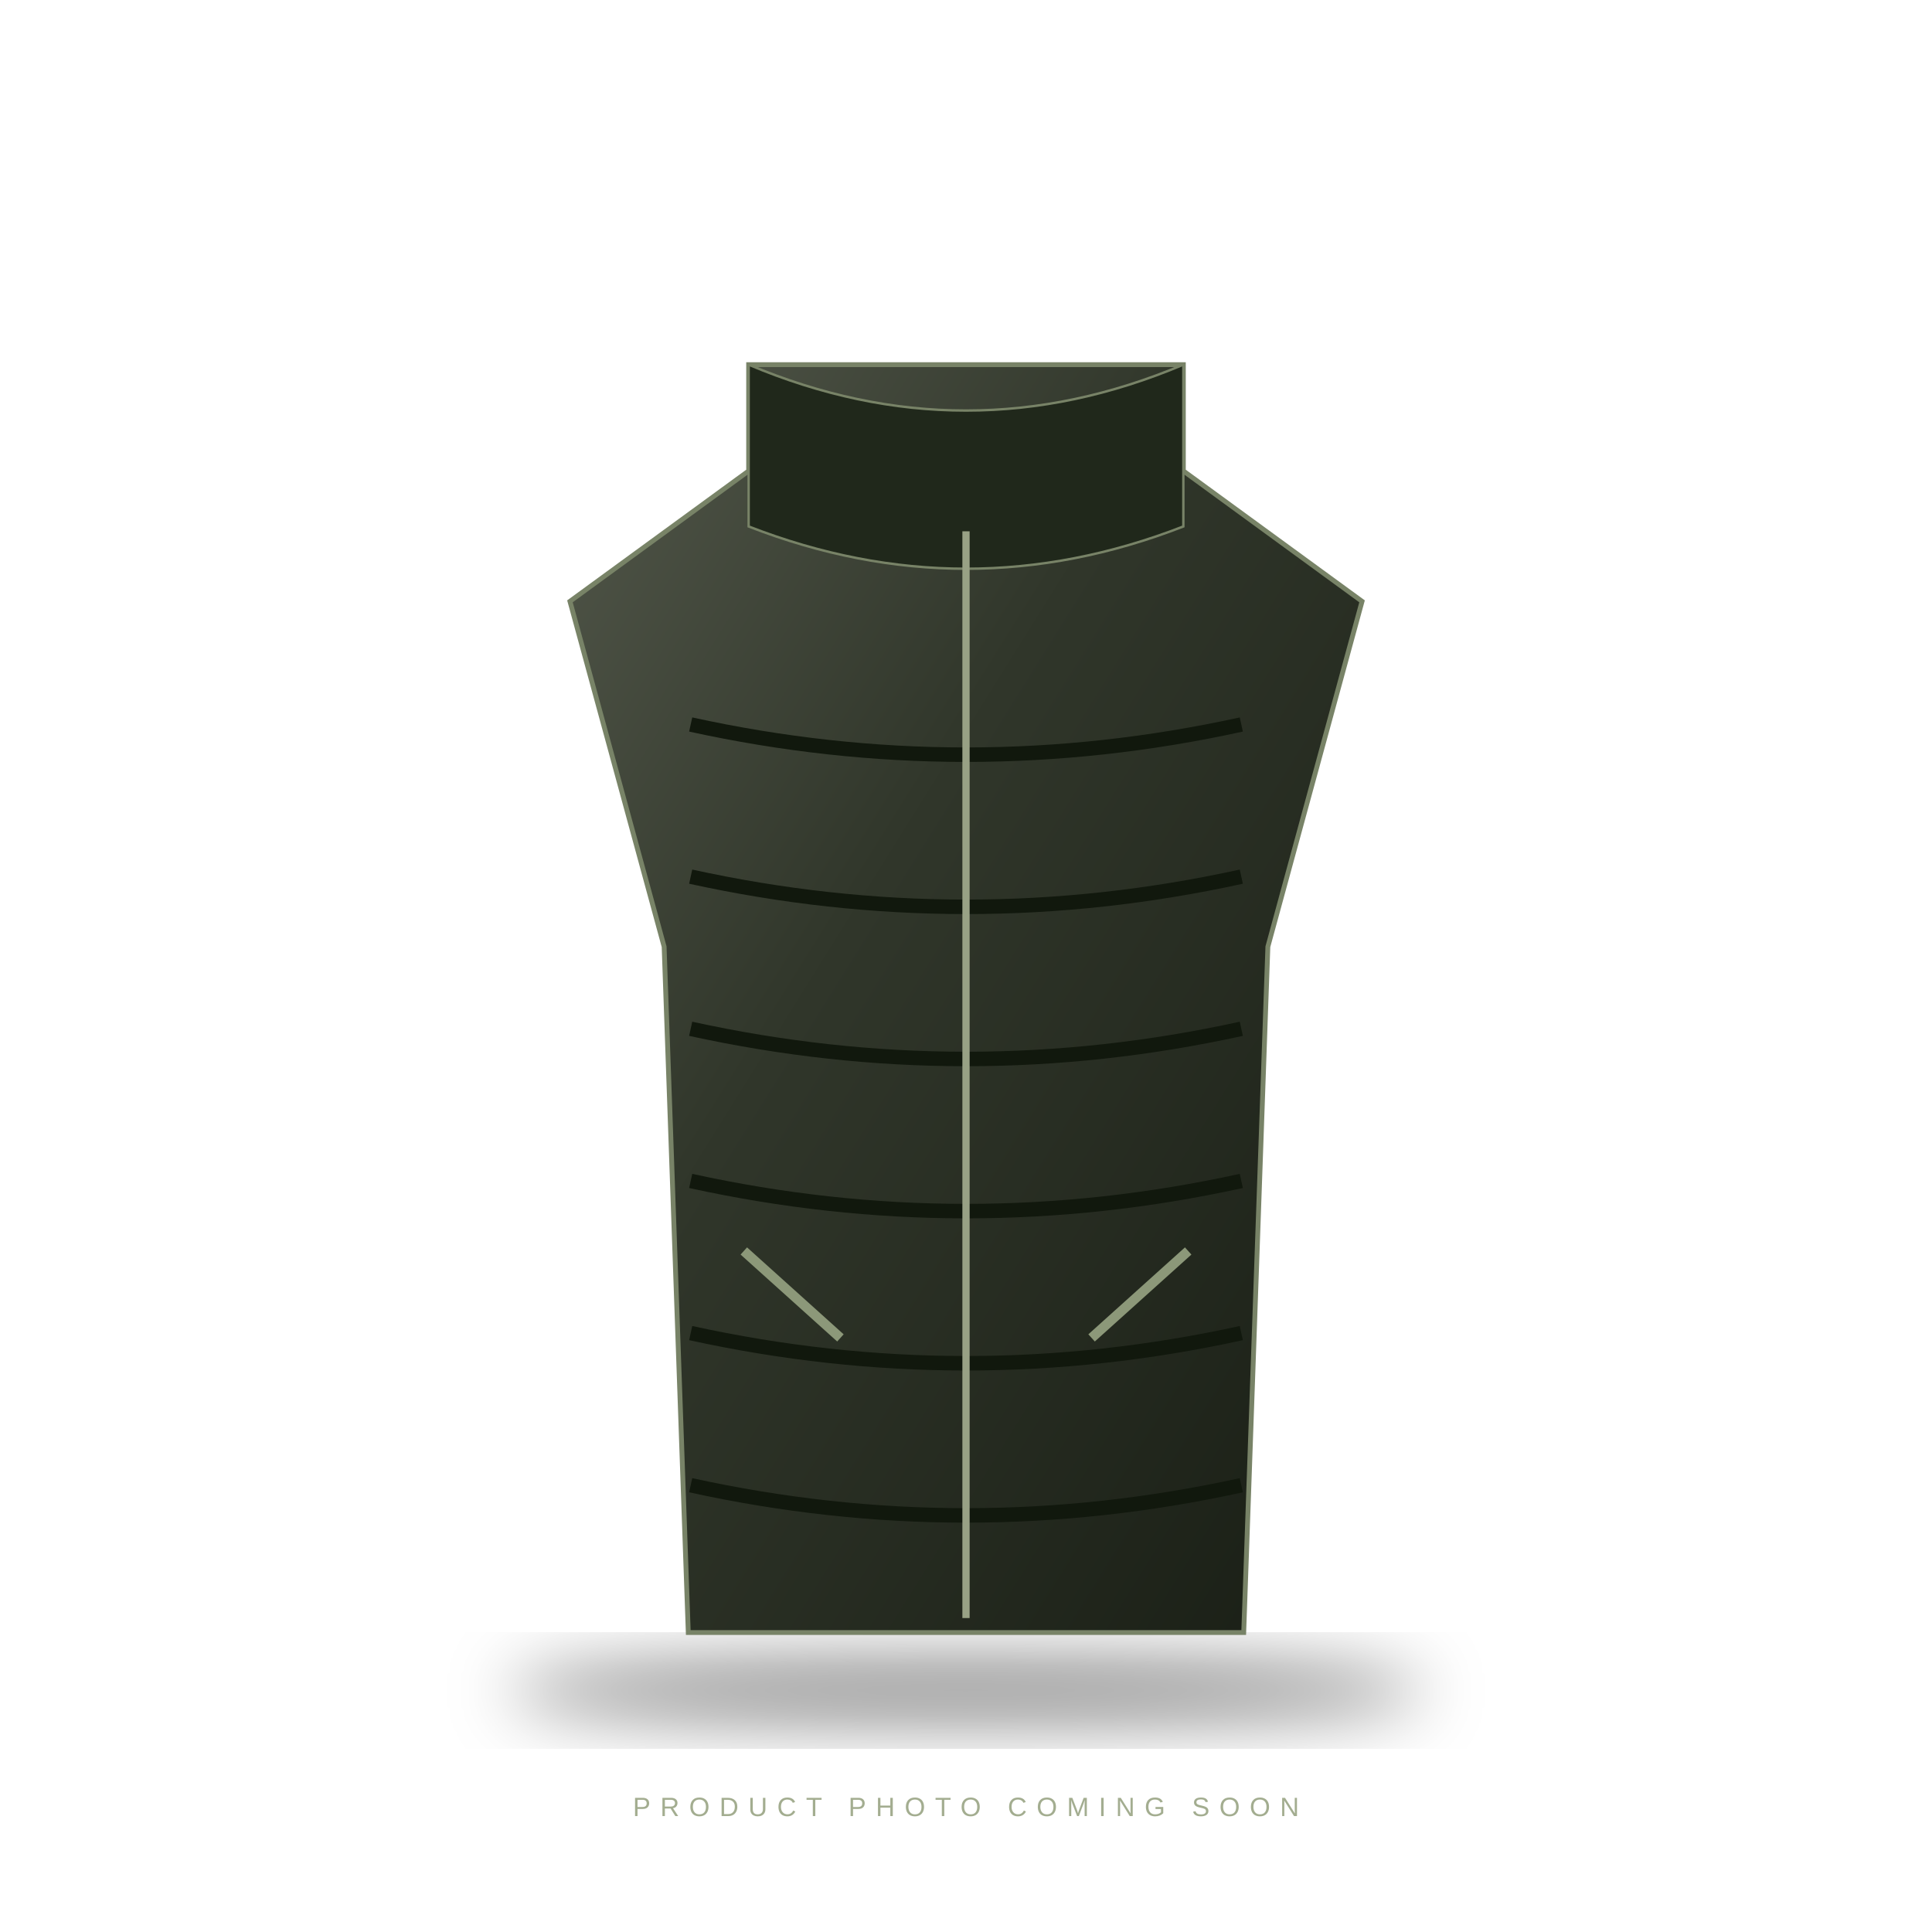
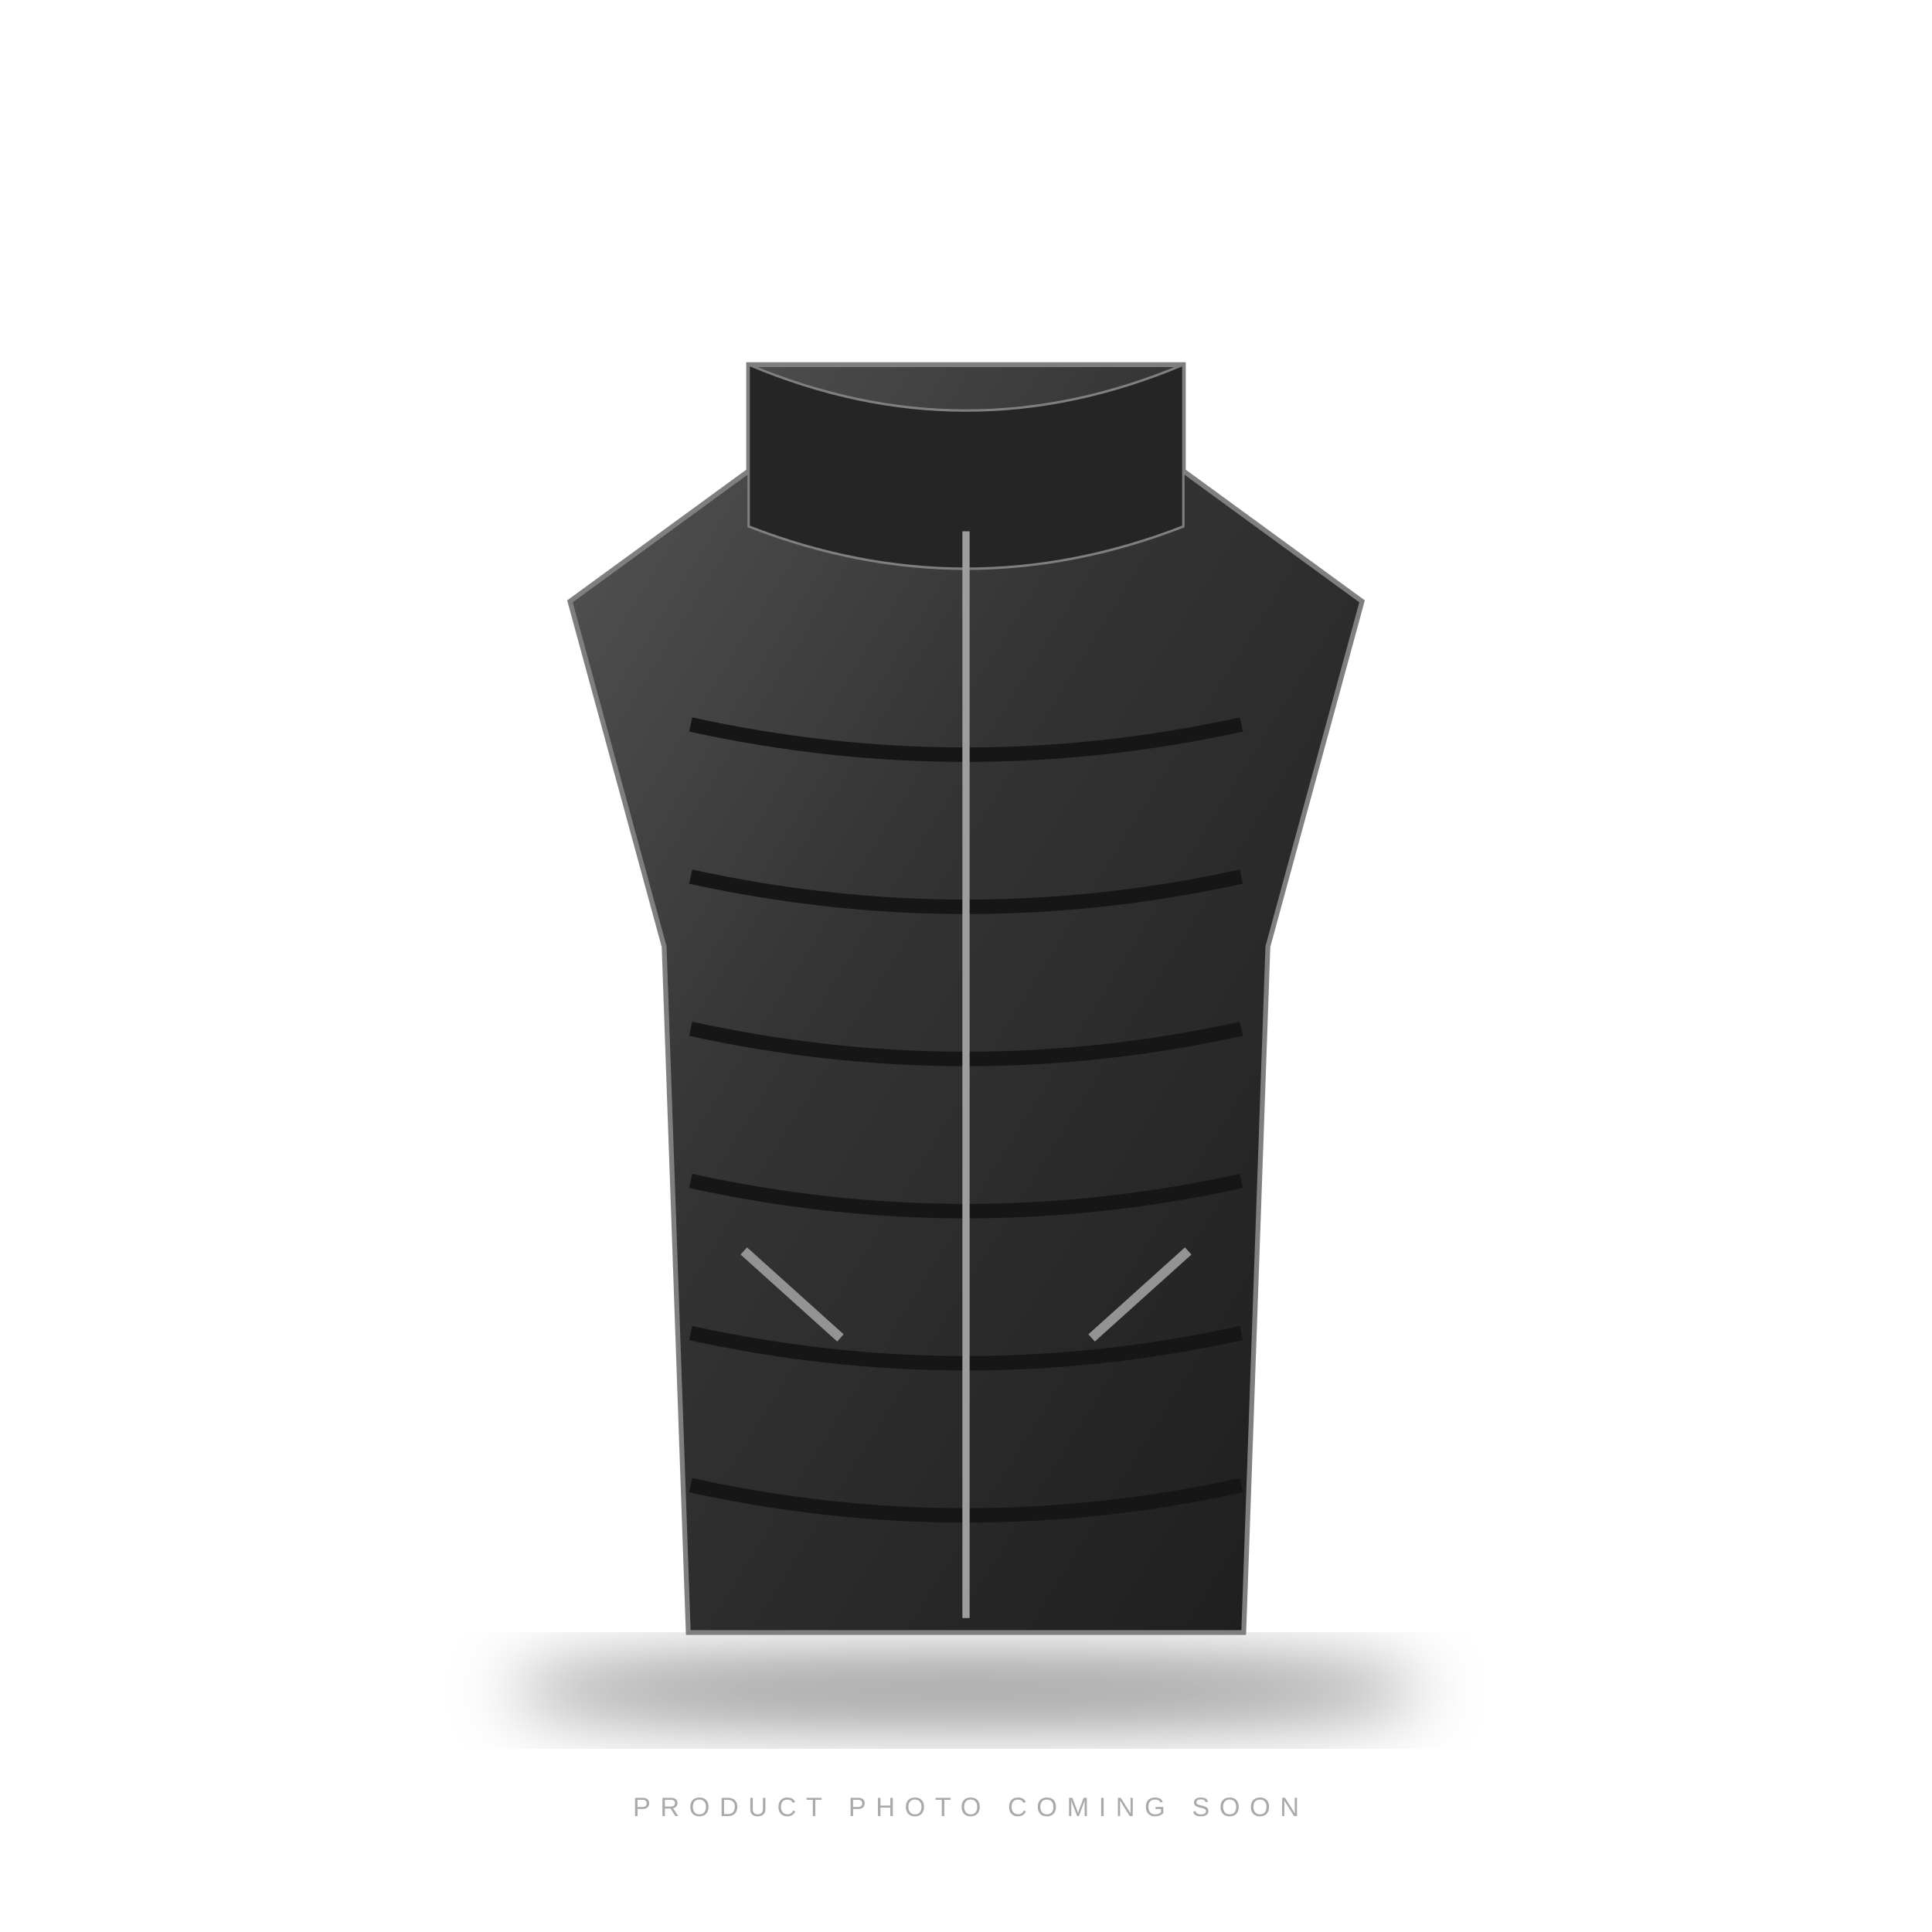
<svg xmlns="http://www.w3.org/2000/svg" viewBox="0 0 800 800">
  <defs>
    <linearGradient id="fabric" x1="0" y1="0" x2="1" y2="1">
-       <stop stop-color="#53584b" />
-       <stop offset=".4" stop-color="#30362a" />
-       <stop offset="1" stop-color="#191e15" />
+       <stop stop-color="#565656" />
+       <stop offset=".4" stop-color="#343434" />
+       <stop offset="1" stop-color="#1c1c1c" />
    </linearGradient>
    <linearGradient id="crease">
-       <stop stop-color="#11170f" stop-opacity=".7" />
-       <stop offset=".5" stop-color="#727c5e" stop-opacity=".1" />
-       <stop offset="1" stop-color="#11170f" stop-opacity=".5" />
+       <stop stop-color="#151515" stop-opacity=".7" />
+       <stop offset=".5" stop-color="#787878" stop-opacity=".1" />
+       <stop offset="1" stop-color="#151515" stop-opacity=".5" />
    </linearGradient>
    <filter id="shadow">
      <feGaussianBlur stdDeviation="14" />
    </filter>
  </defs>
-   <ellipse cx="400" cy="700" rx="190" ry="20" fill="#000" opacity=".35" filter="url(#shadow)" />
-   <path d="M310 195l-74 54 39 143 10 284h230l10-284 39-143-74-54v-44H310z" fill="url(#fabric)" stroke="#788367" stroke-width="2" />
-   <path d="M310 151q90 38 180 0v67q-90 35-180 0z" fill="#20281b" stroke="#788367" />
-   <g fill="none" stroke="#11180d" stroke-width="6">
+   <ellipse cx="400" cy="700" rx="190" ry="20" fill="#000000" opacity=".35" filter="url(#shadow)" />
+   <path d="M310 195l-74 54 39 143 10 284h230l10-284 39-143-74-54v-44H310z" fill="url(#fabric)" stroke="#7f7f7f" stroke-width="2" />
+   <path d="M310 151q90 38 180 0v67q-90 35-180 0z" fill="#252525" stroke="#7f7f7f" />
+   <g fill="none" stroke="#161616" stroke-width="6">
    <path d="M286 300q114 25 228 0" />
    <path d="M286 363q114 25 228 0" />
    <path d="M286 426q114 25 228 0" />
    <path d="M286 489q114 25 228 0" />
    <path d="M286 552q114 25 228 0" />
    <path d="M286 615q114 25 228 0" />
  </g>
-   <path d="M400 220v450" stroke="#98a185" stroke-width="3" />
-   <path d="m308 518 40 36m144-36-40 36" stroke="#8c9879" stroke-width="4" />
-   <text x="400" y="752" font-family="Arial,sans-serif" font-size="11" letter-spacing="4" text-anchor="middle" fill="#a3ad90">PRODUCT PHOTO COMING SOON</text>
+   <path d="M400 220v450" stroke="#9d9d9d" stroke-width="3" />
+   <path d="m308 518 40 36m144-36-40 36" stroke="#939393" stroke-width="4" />
+   <text x="400" y="752" font-family="Arial,sans-serif" font-size="11" letter-spacing="4" text-anchor="middle" fill="#a9a9a9">PRODUCT PHOTO COMING SOON</text>
</svg>
